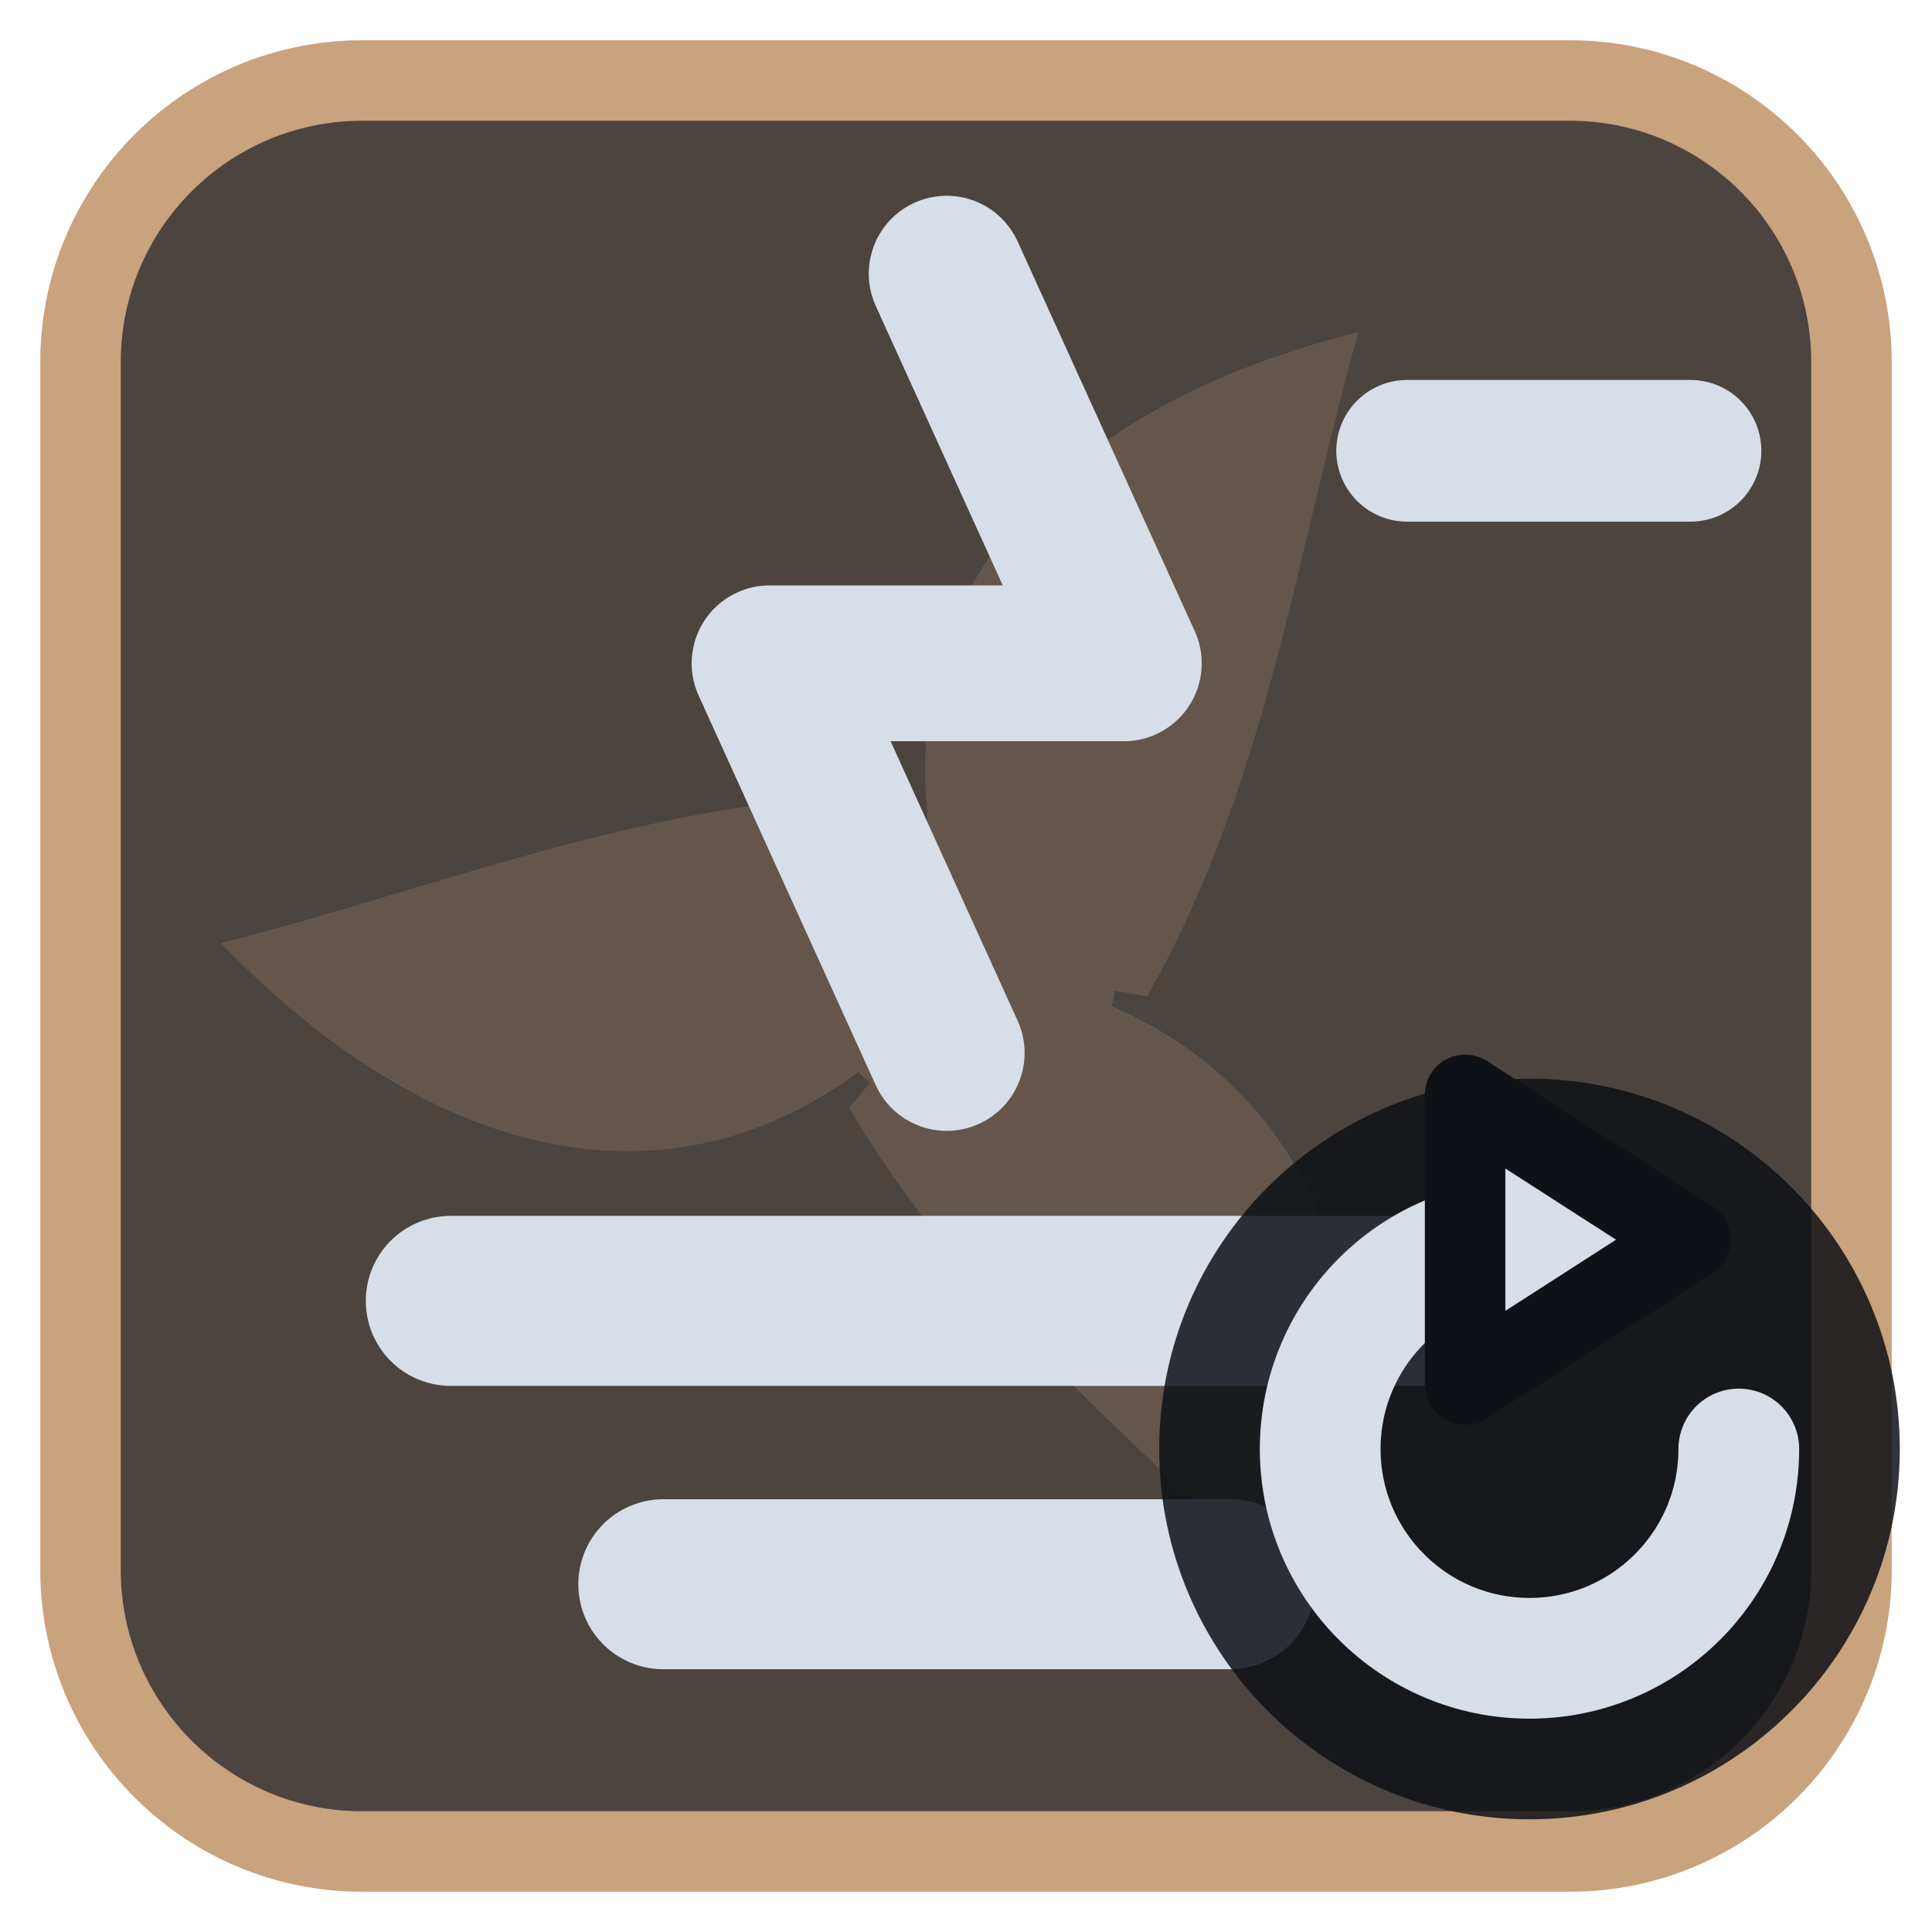
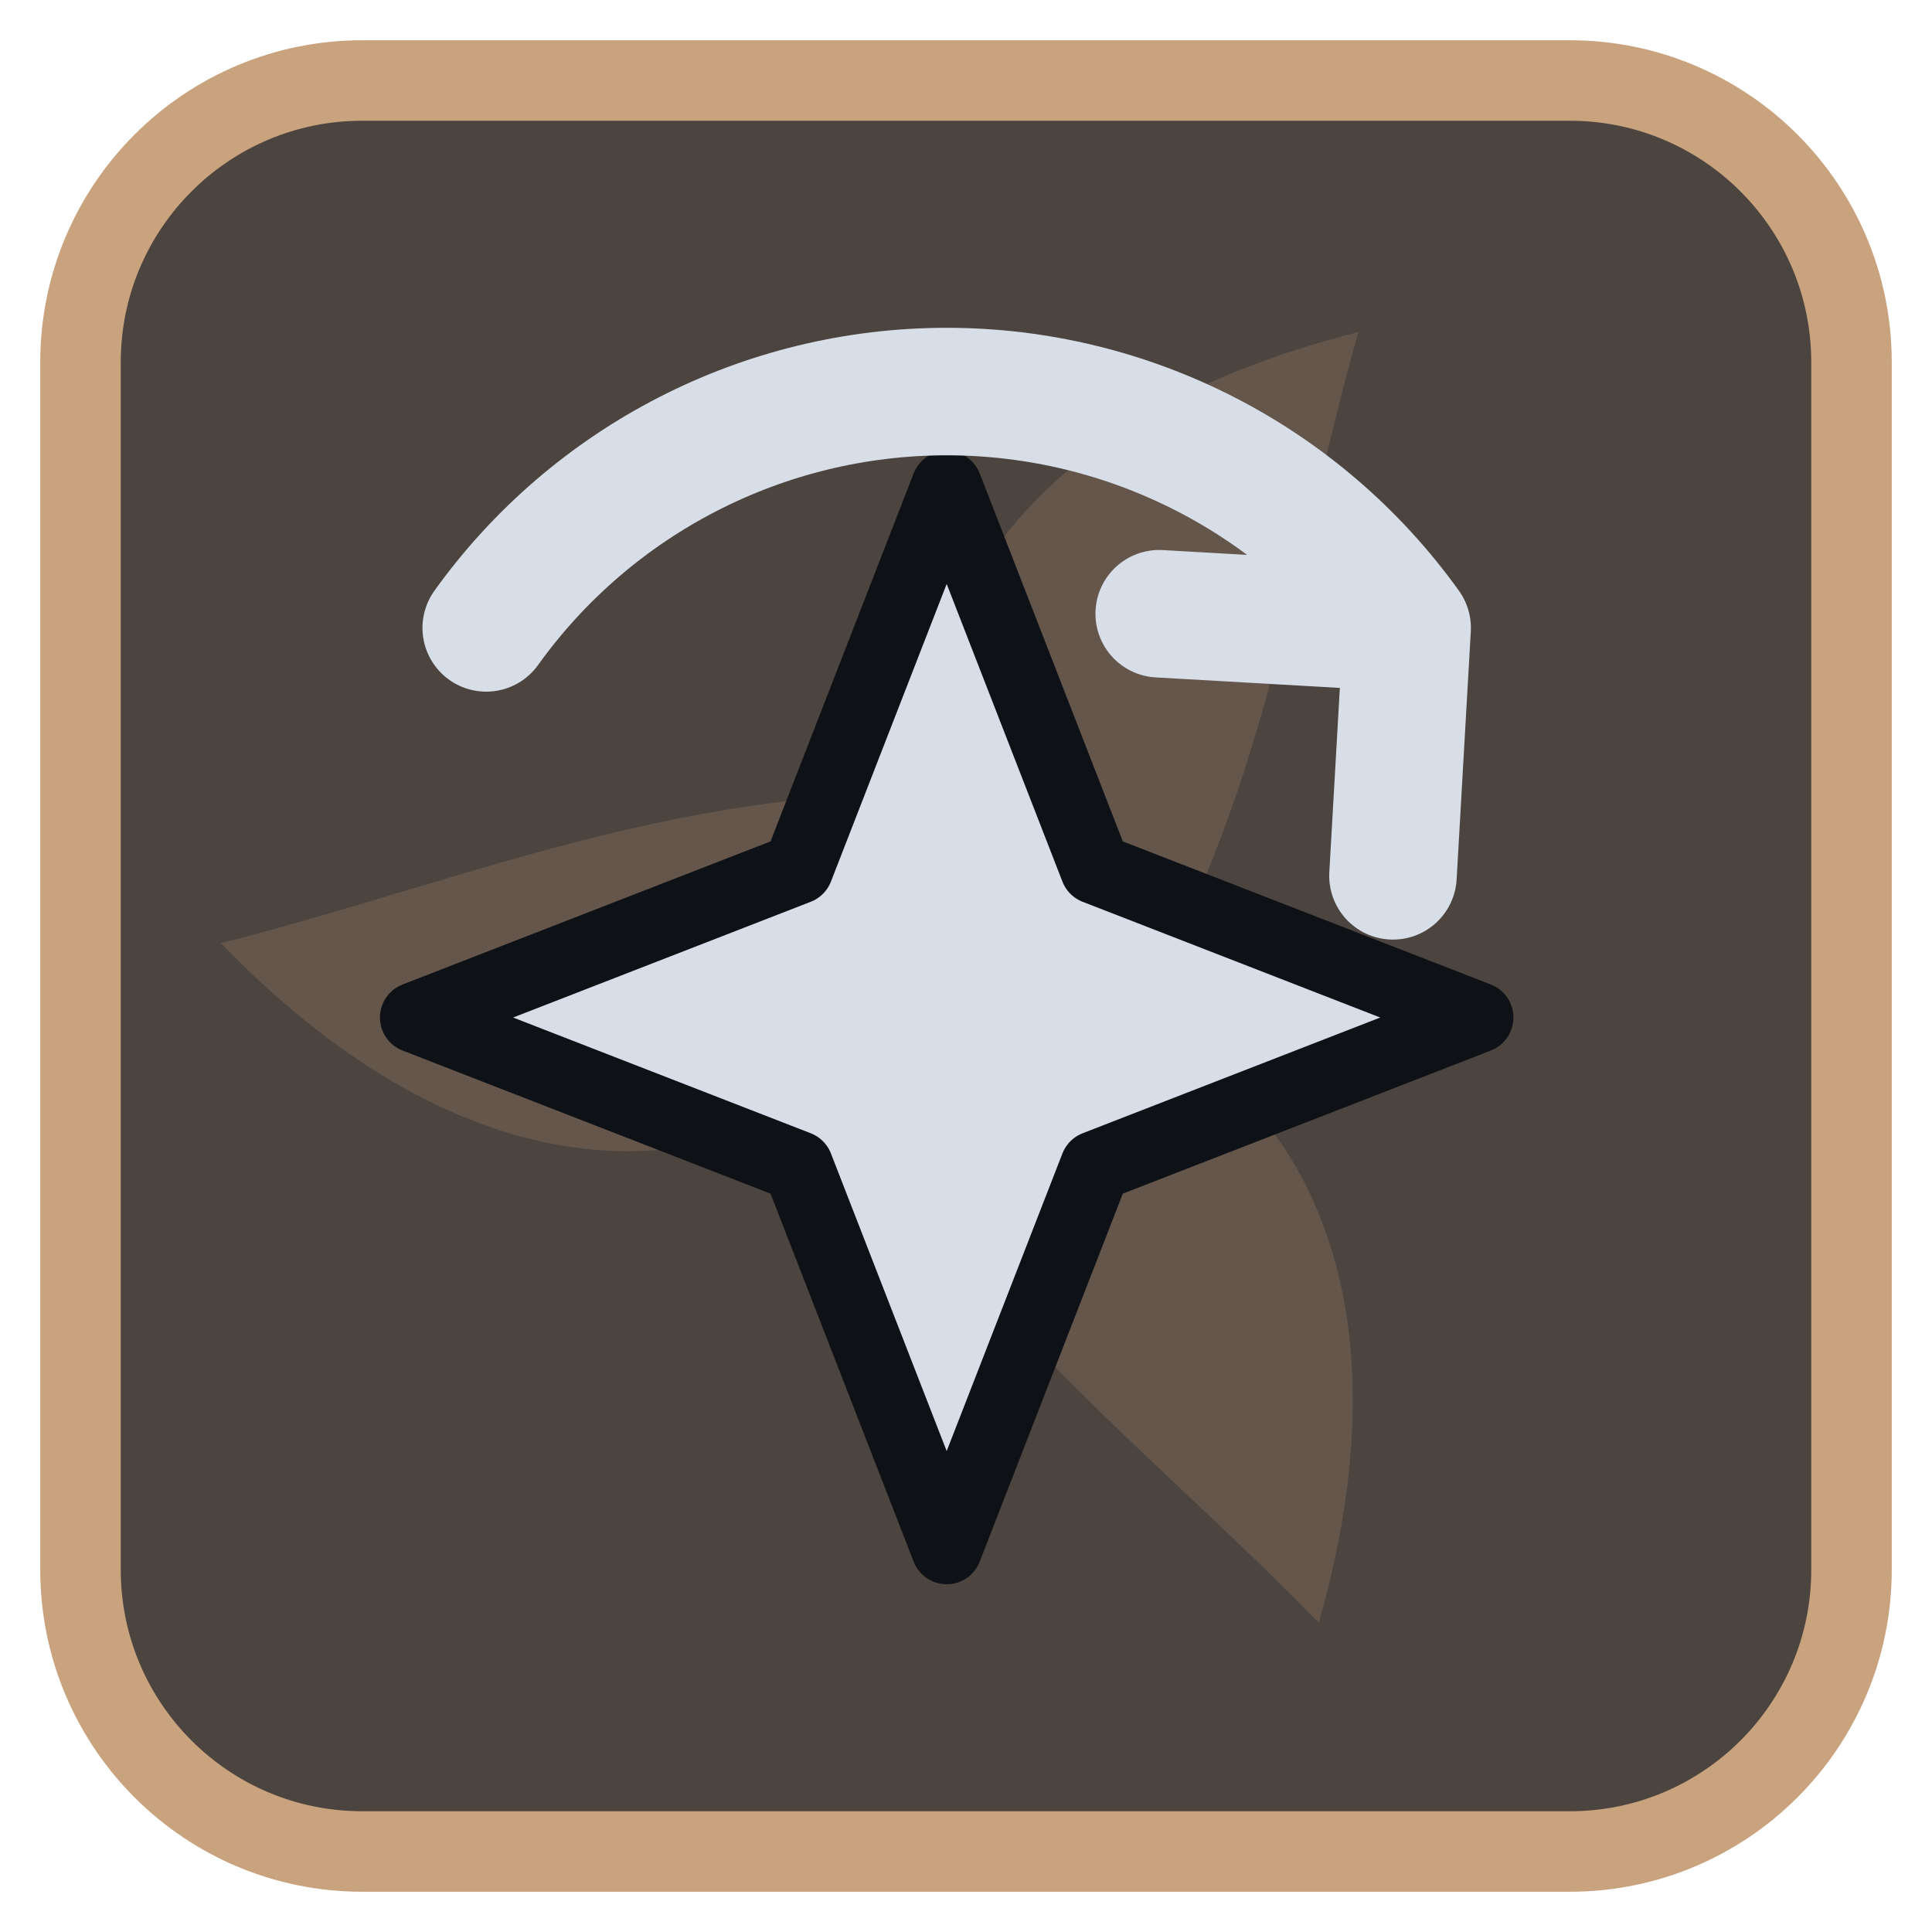
<svg xmlns="http://www.w3.org/2000/svg" viewBox="0 0 24 24" width="24" height="24">
  <rect x="1" y="1" width="22" height="22" rx="3.5" fill="#4c443e" stroke="#c9a27e" stroke-width="1" />
  <g opacity="0.2" transform="translate(3,3) scale(0.75)">
    <g fill="#c9a27e">
      <path d="M12 12C10 7 12.5 3 18.5 1.5c-1 3.5-1.5 7.5-3.5 11z" transform="rotate(0 12 12)" />
      <path d="M12 12C10 7 12.5 3 18.5 1.5c-1 3.5-1.5 7.5-3.5 11z" transform="rotate(120 12 12)" />
      <path d="M12 12C10 7 12.5 3 18.5 1.5c-1 3.5-1.5 7.5-3.5 11z" transform="rotate(240 12 12)" />
      <circle cx="12" cy="12" r="2.5" />
    </g>
  </g>
  <g transform="translate(1.2,1.2) scale(0.88)">
-     <path d="M12 2.5L14.5 8H9.5L12 13.5" fill="none" stroke="#d7dee8" stroke-width="2.2" stroke-linecap="round" stroke-linejoin="round" />
-     <path d="M5 17H19M8 21H16" fill="none" stroke="#d7dee8" stroke-width="2.4" stroke-linecap="round" stroke-linejoin="round" />
-     <path d="M18.5 5H22.5" fill="none" stroke="#d7dee8" stroke-width="2" stroke-linecap="round" stroke-linejoin="round" />
+     <path d="M12.0 5.5L14.1 10.9L19.5 13.0L14.1 15.1L12.0 20.5L9.9 15.1L4.5 13.0L9.9 10.9Z" fill="#d7dee8" stroke="#0e1116" stroke-width="1" stroke-linejoin="round" />
+     <path d="M5.500 7.500A8 8 0 0 1 18.500 7.500M18.500 7.500l-3.500-.200M18.500 7.500l-.2 3.500" fill="none" stroke="#d7dee8" stroke-width="1.8" stroke-linecap="round" stroke-linejoin="round" />
  </g>
-   <circle cx="19" cy="18" r="4.6" fill="#0e1116" fill-opacity="0.85" />
-   <path d="M21.6 18A2.6 2.6 0 1 1 19 15.4" fill="none" stroke="#d7dee8" stroke-width="1.5" stroke-linecap="round" stroke-linejoin="round" />
-   <path d="M18.2 13.6L21 15.4L18.2 17.2Z" fill="#d7dee8" stroke="#0e1116" stroke-width="1" stroke-linejoin="round" />
</svg>
